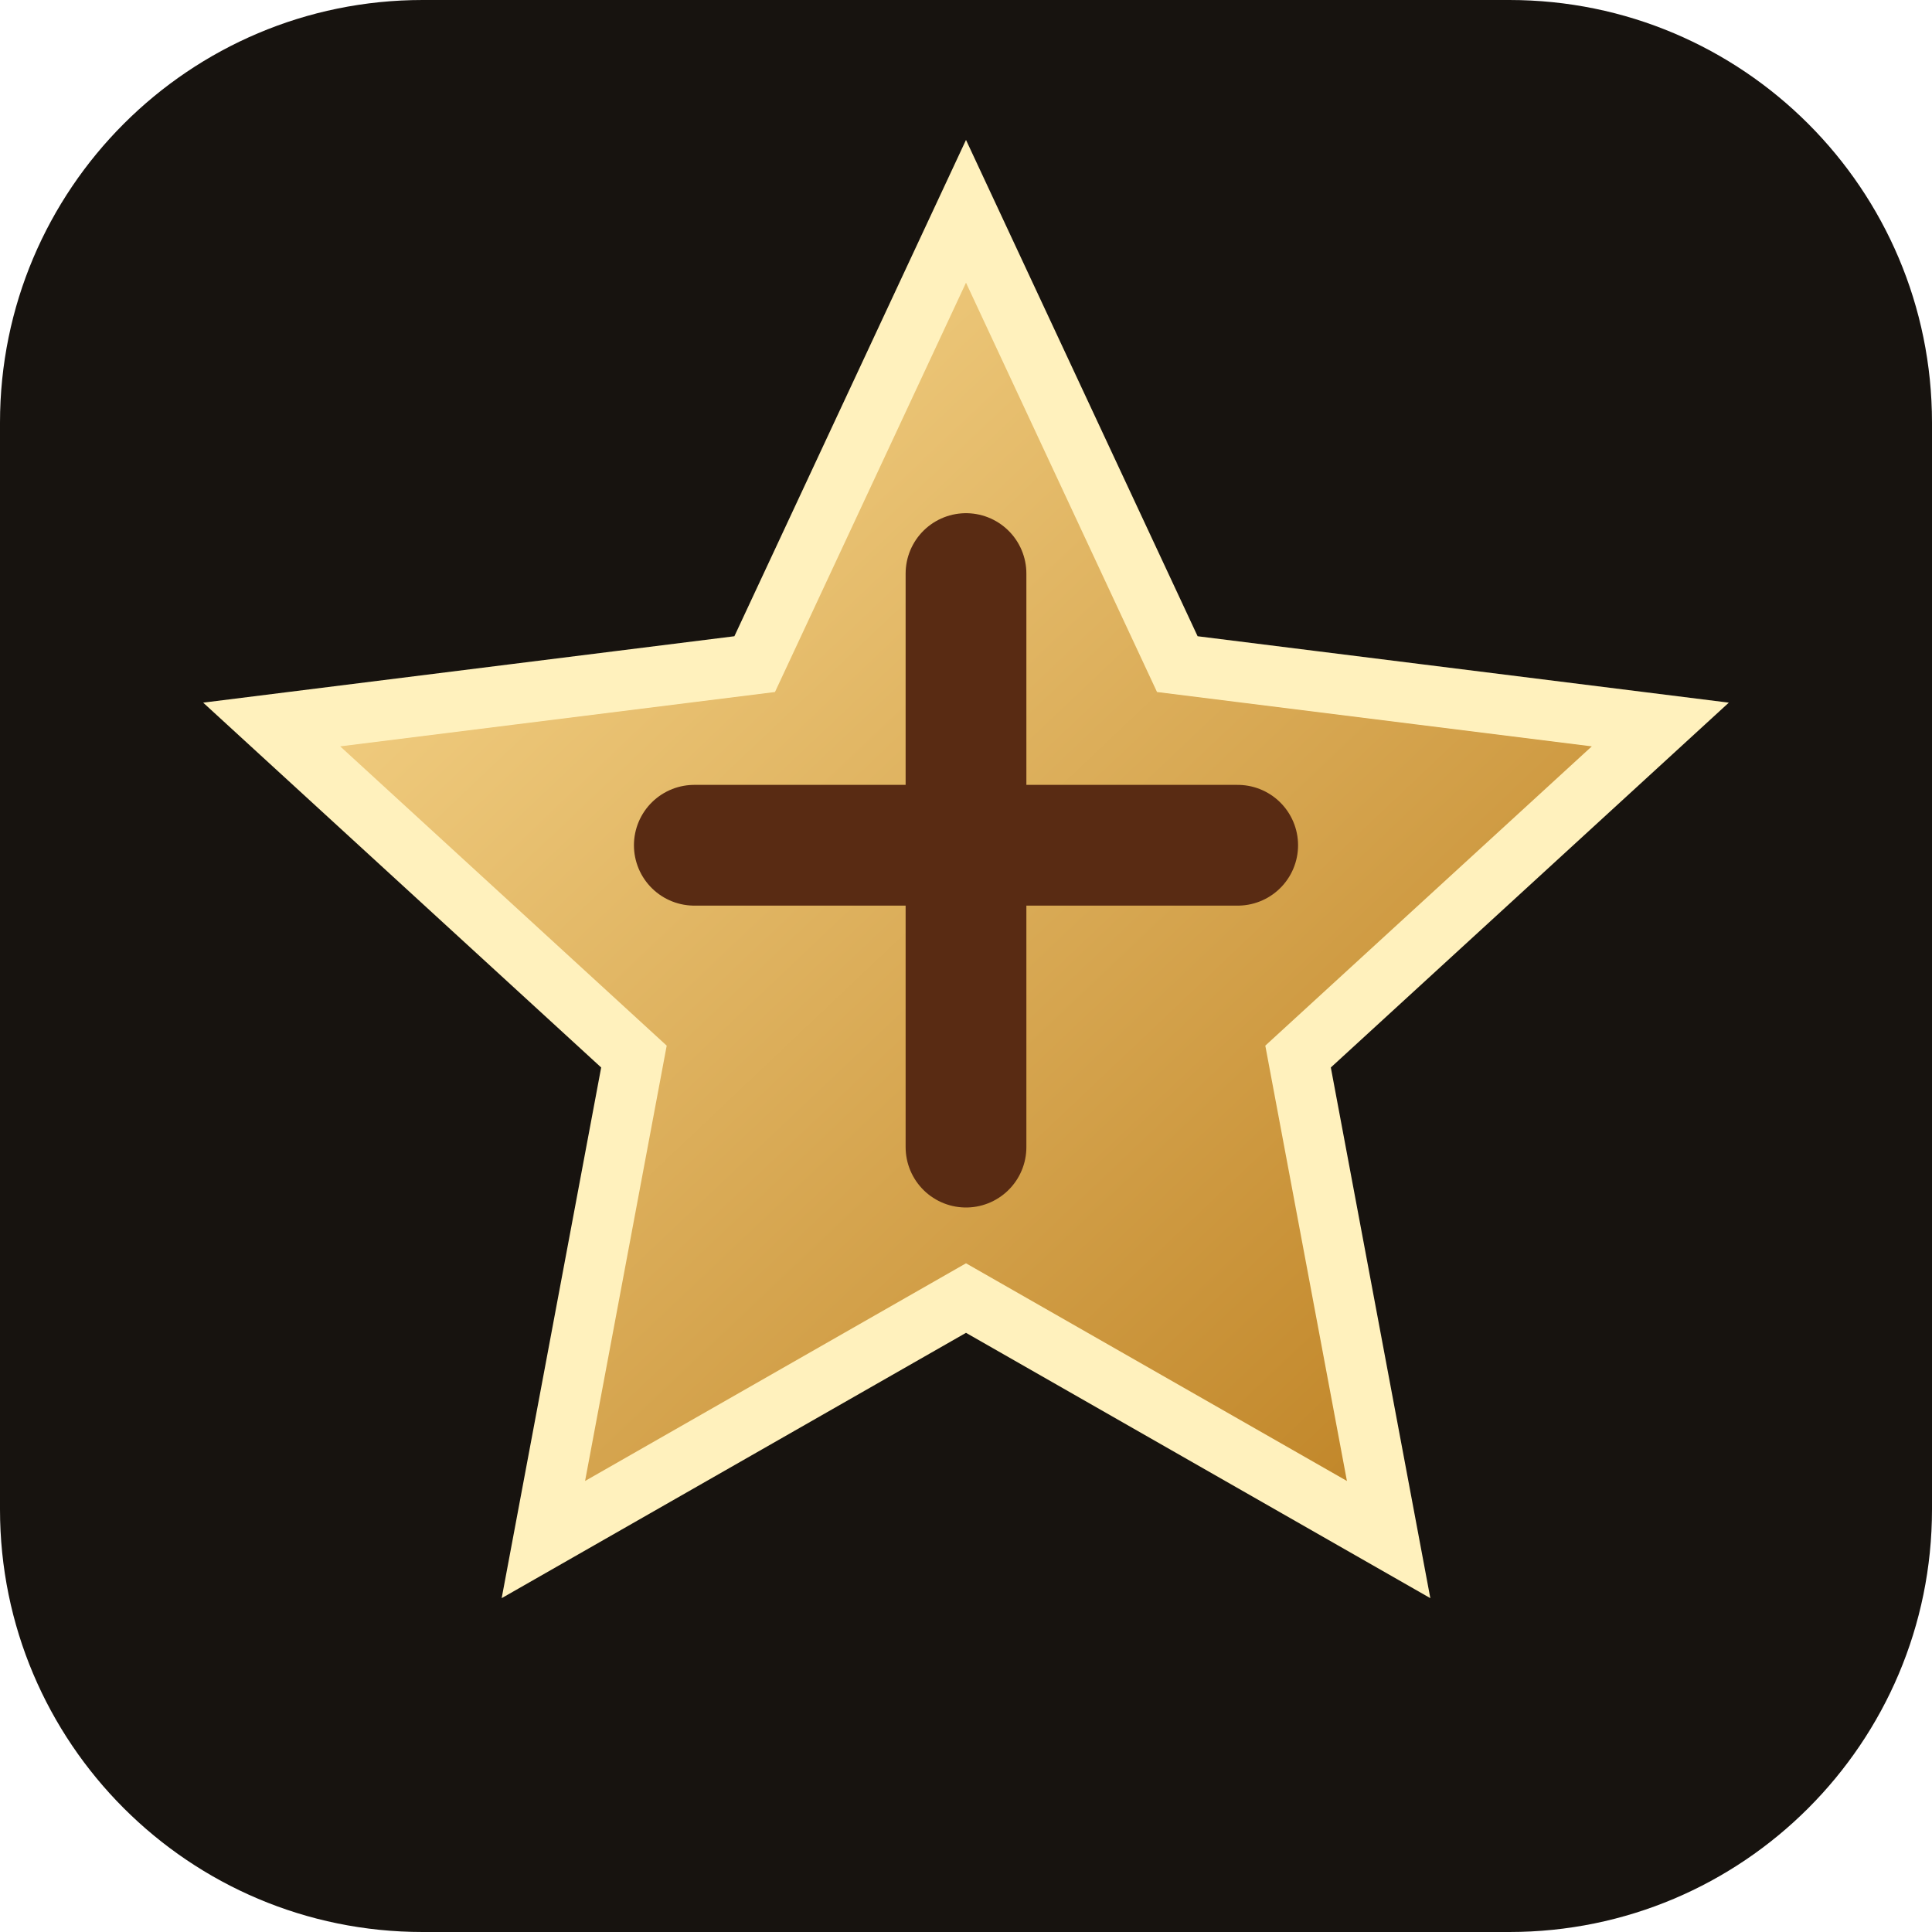
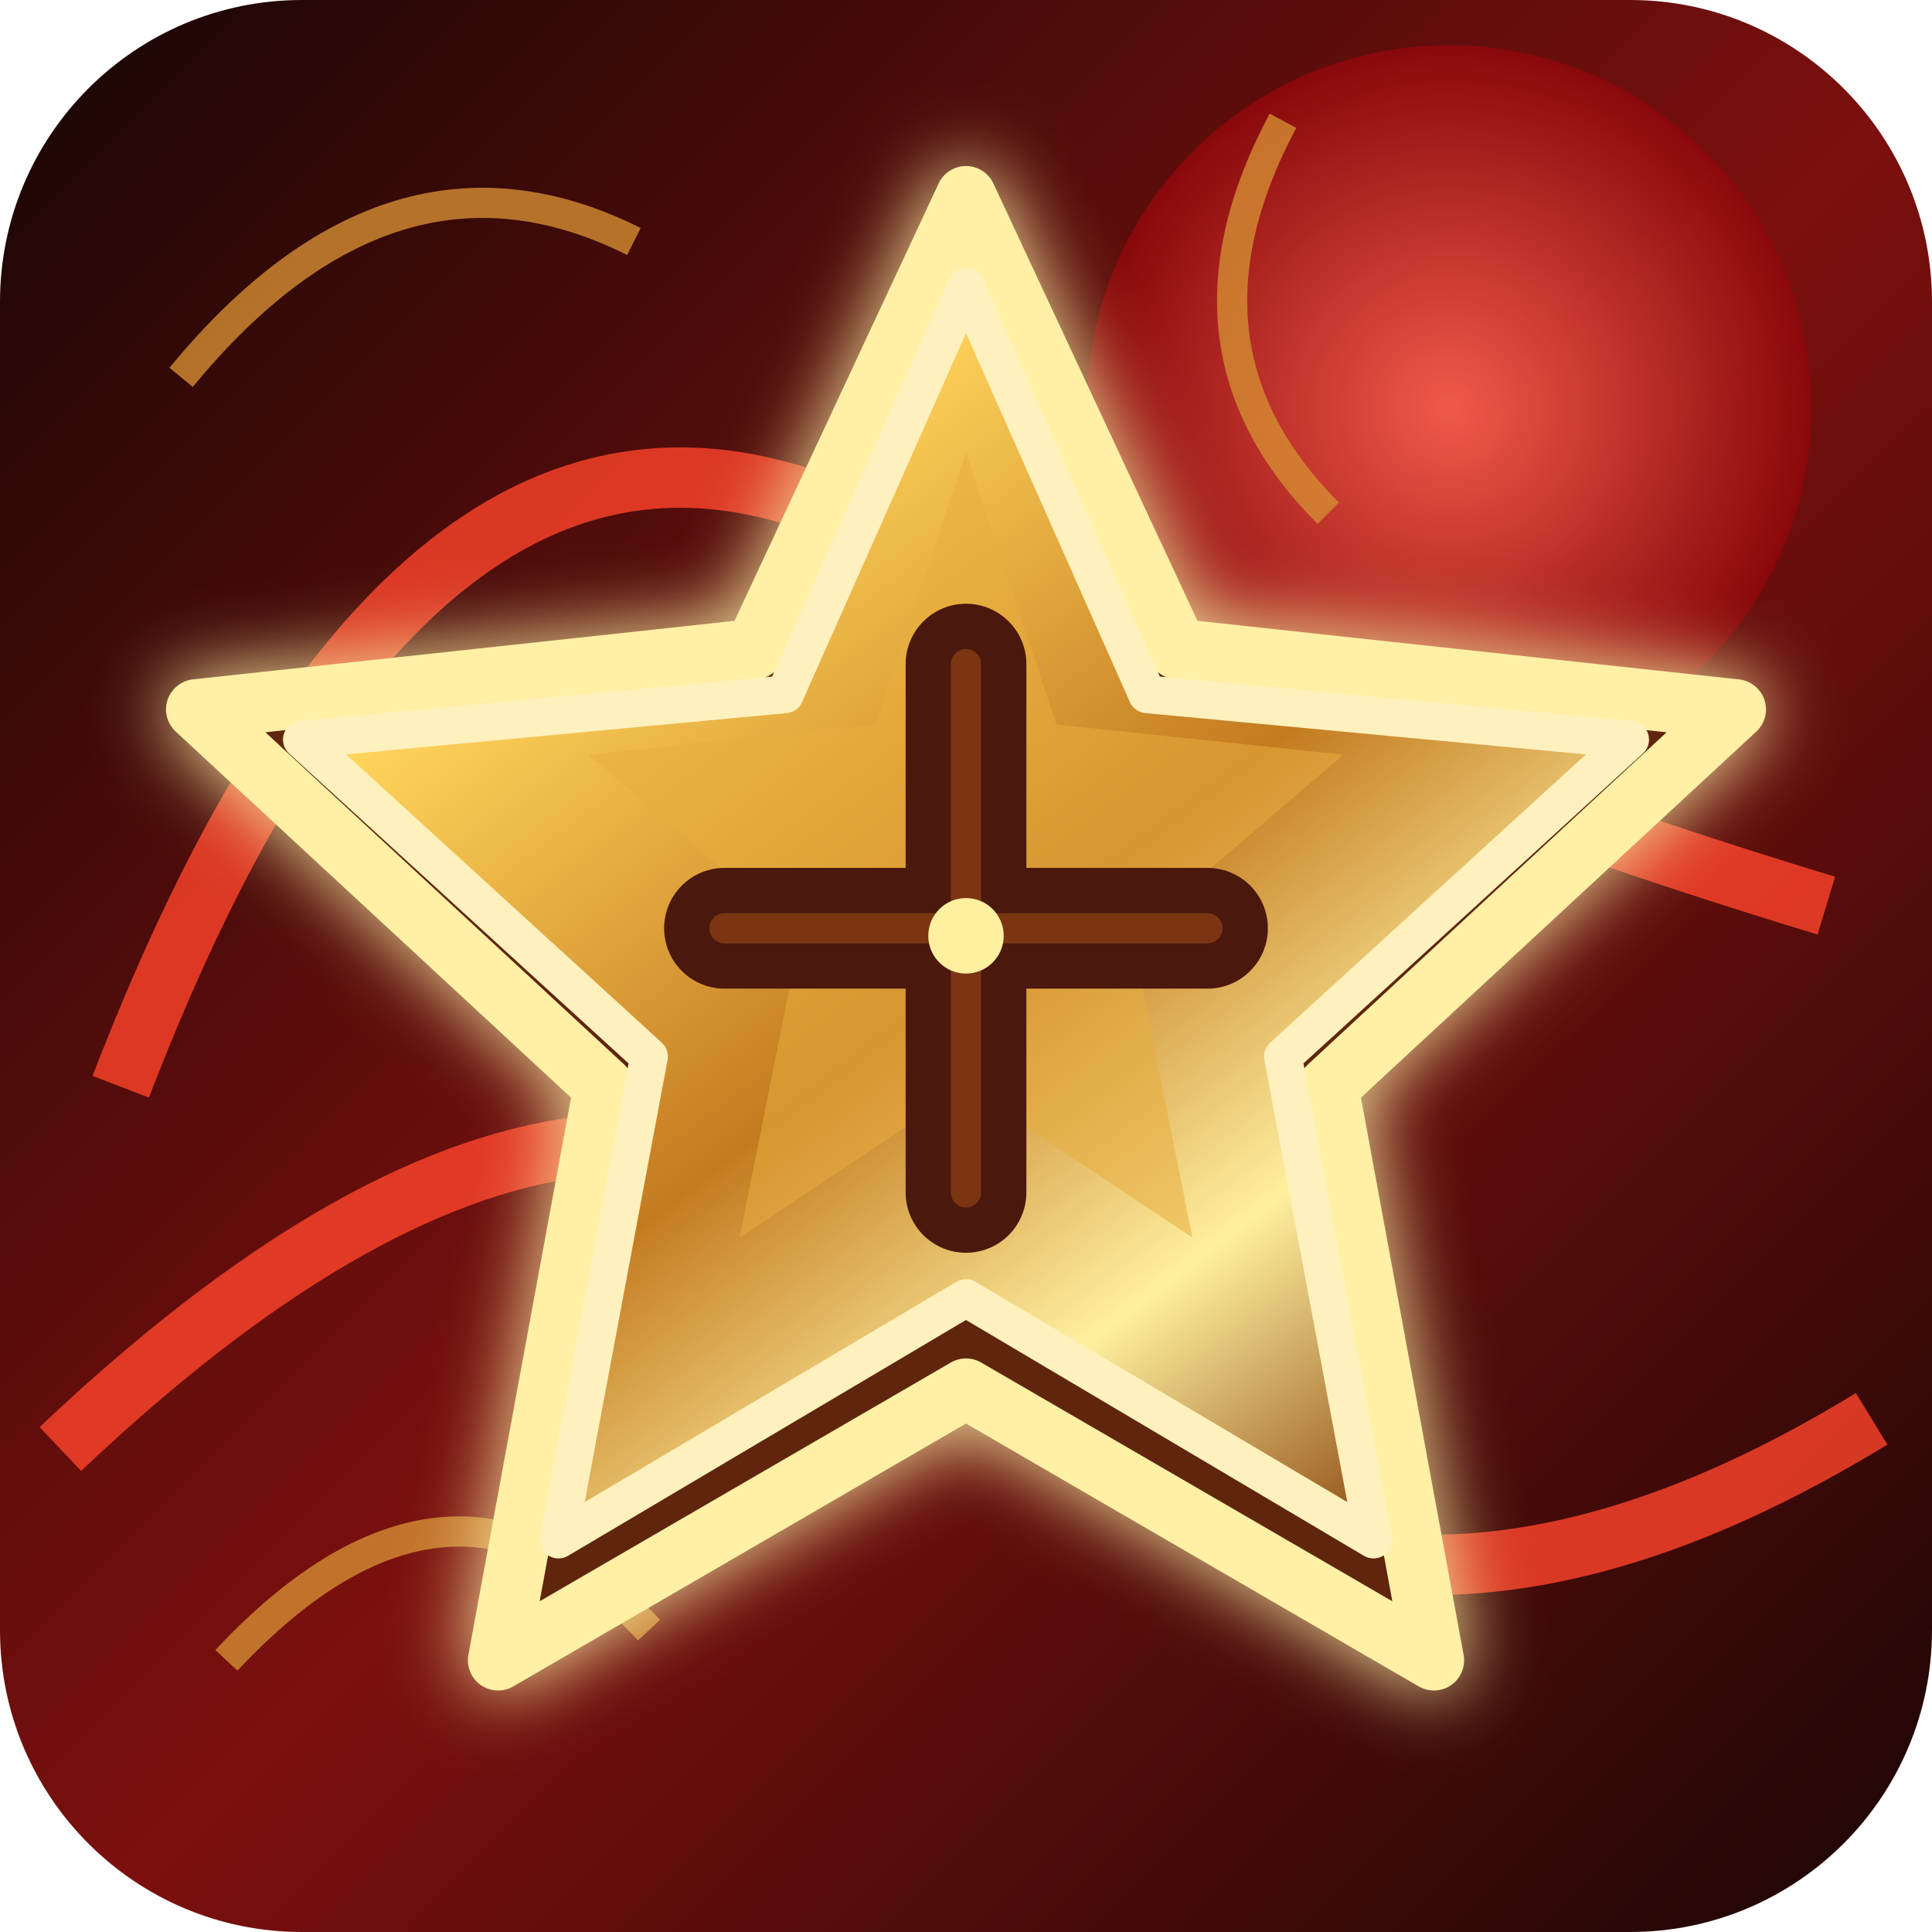
- <svg xmlns="http://www.w3.org/2000/svg" viewBox="0 0 64 64">
+ <svg xmlns="http://www.w3.org/2000/svg" viewBox="0 0 128 128">
  <defs>
-     <linearGradient id="g" x1="0" y1="0" x2="1" y2="1">
-       <stop stop-color="#ffe29a" />
-       <stop offset="1" stop-color="#b87919" />
+     <linearGradient id="bg" x1="0" y1="0" x2="1" y2="1">
+       <stop stop-color="#160605" />
+       <stop offset=".52" stop-color="#7c100e" />
+       <stop offset="1" stop-color="#190605" />
    </linearGradient>
+     <radialGradient id="moon">
+       <stop stop-color="#ff6250" />
+       <stop offset="1" stop-color="#8d080b" />
+     </radialGradient>
+     <linearGradient id="gold" x1="0" y1="0" x2=".8" y2="1">
+       <stop stop-color="#fff4b0" />
+       <stop offset=".25" stop-color="#ffd45b" />
+       <stop offset=".58" stop-color="#c47b20" />
+       <stop offset=".8" stop-color="#fff0a0" />
+       <stop offset="1" stop-color="#8c4810" />
+     </linearGradient>
+     <filter id="glow" x="-50%" y="-50%" width="200%" height="200%">
+       <feGaussianBlur stdDeviation="2.5" result="b" />
+       <feMerge>
+         <feMergeNode in="b" />
+         <feMergeNode in="SourceGraphic" />
+       </feMerge>
+     </filter>
  </defs>
-   <rect width="64" height="64" rx="14" fill="#17130f" />
-   <path d="M32 7 39 22l16 2-12 11 3 16-14-8-14 8 3-16L9 24l16-2z" fill="url(#g)" stroke="#fff1bd" stroke-width="2" />
-   <path d="M32 19v19M23 28h18" stroke="#592b13" stroke-width="4" stroke-linecap="round" />
+   <rect width="128" height="128" rx="20" fill="url(#bg)" />
+   <circle cx="96" cy="27" r="24" fill="url(#moon)" opacity=".9" />
+   <path d="M8 72 Q28 20 58 35 T121 60 M4 96 Q42 60 65 88 T124 94" fill="none" stroke="#ff442b" stroke-width="4" opacity=".8" />
+   <path d="M12 25 Q26 8 42 16 M15 110 Q30 94 43 108 M85 8 Q77 23 88 34" fill="none" stroke="#d58c32" stroke-width="2" opacity=".8" />
+   <path d="M64 13 78 43 115 47 88 72 95 110 64 92 33 110 40 72 13 47 50 43Z" fill="#5e250b" stroke="#fff0a5" stroke-width="4" stroke-linejoin="round" filter="url(#glow)" />
+   <path d="M64 19 76 46 108 49 85 70 91 102 64 86 37 102 43 70 20 49 52 46Z" fill="url(#gold)" stroke="#fff1bd" stroke-width="2.5" stroke-linejoin="round" />
+   <path d="M64 30 70 48 89 50 75 62 79 82 64 72 49 82 53 62 39 50 58 48Z" fill="#e8ad3e" opacity=".55" />
+   <path d="M64 44V79 M48 61.5H80" stroke="#4a180c" stroke-width="8" stroke-linecap="round" />
+   <path d="M64 44V79 M48 61.5H80" stroke="#7b3512" stroke-width="2" stroke-linecap="round" />
+   <circle cx="64" cy="62" r="2.5" fill="#fff0a0" />
</svg>
